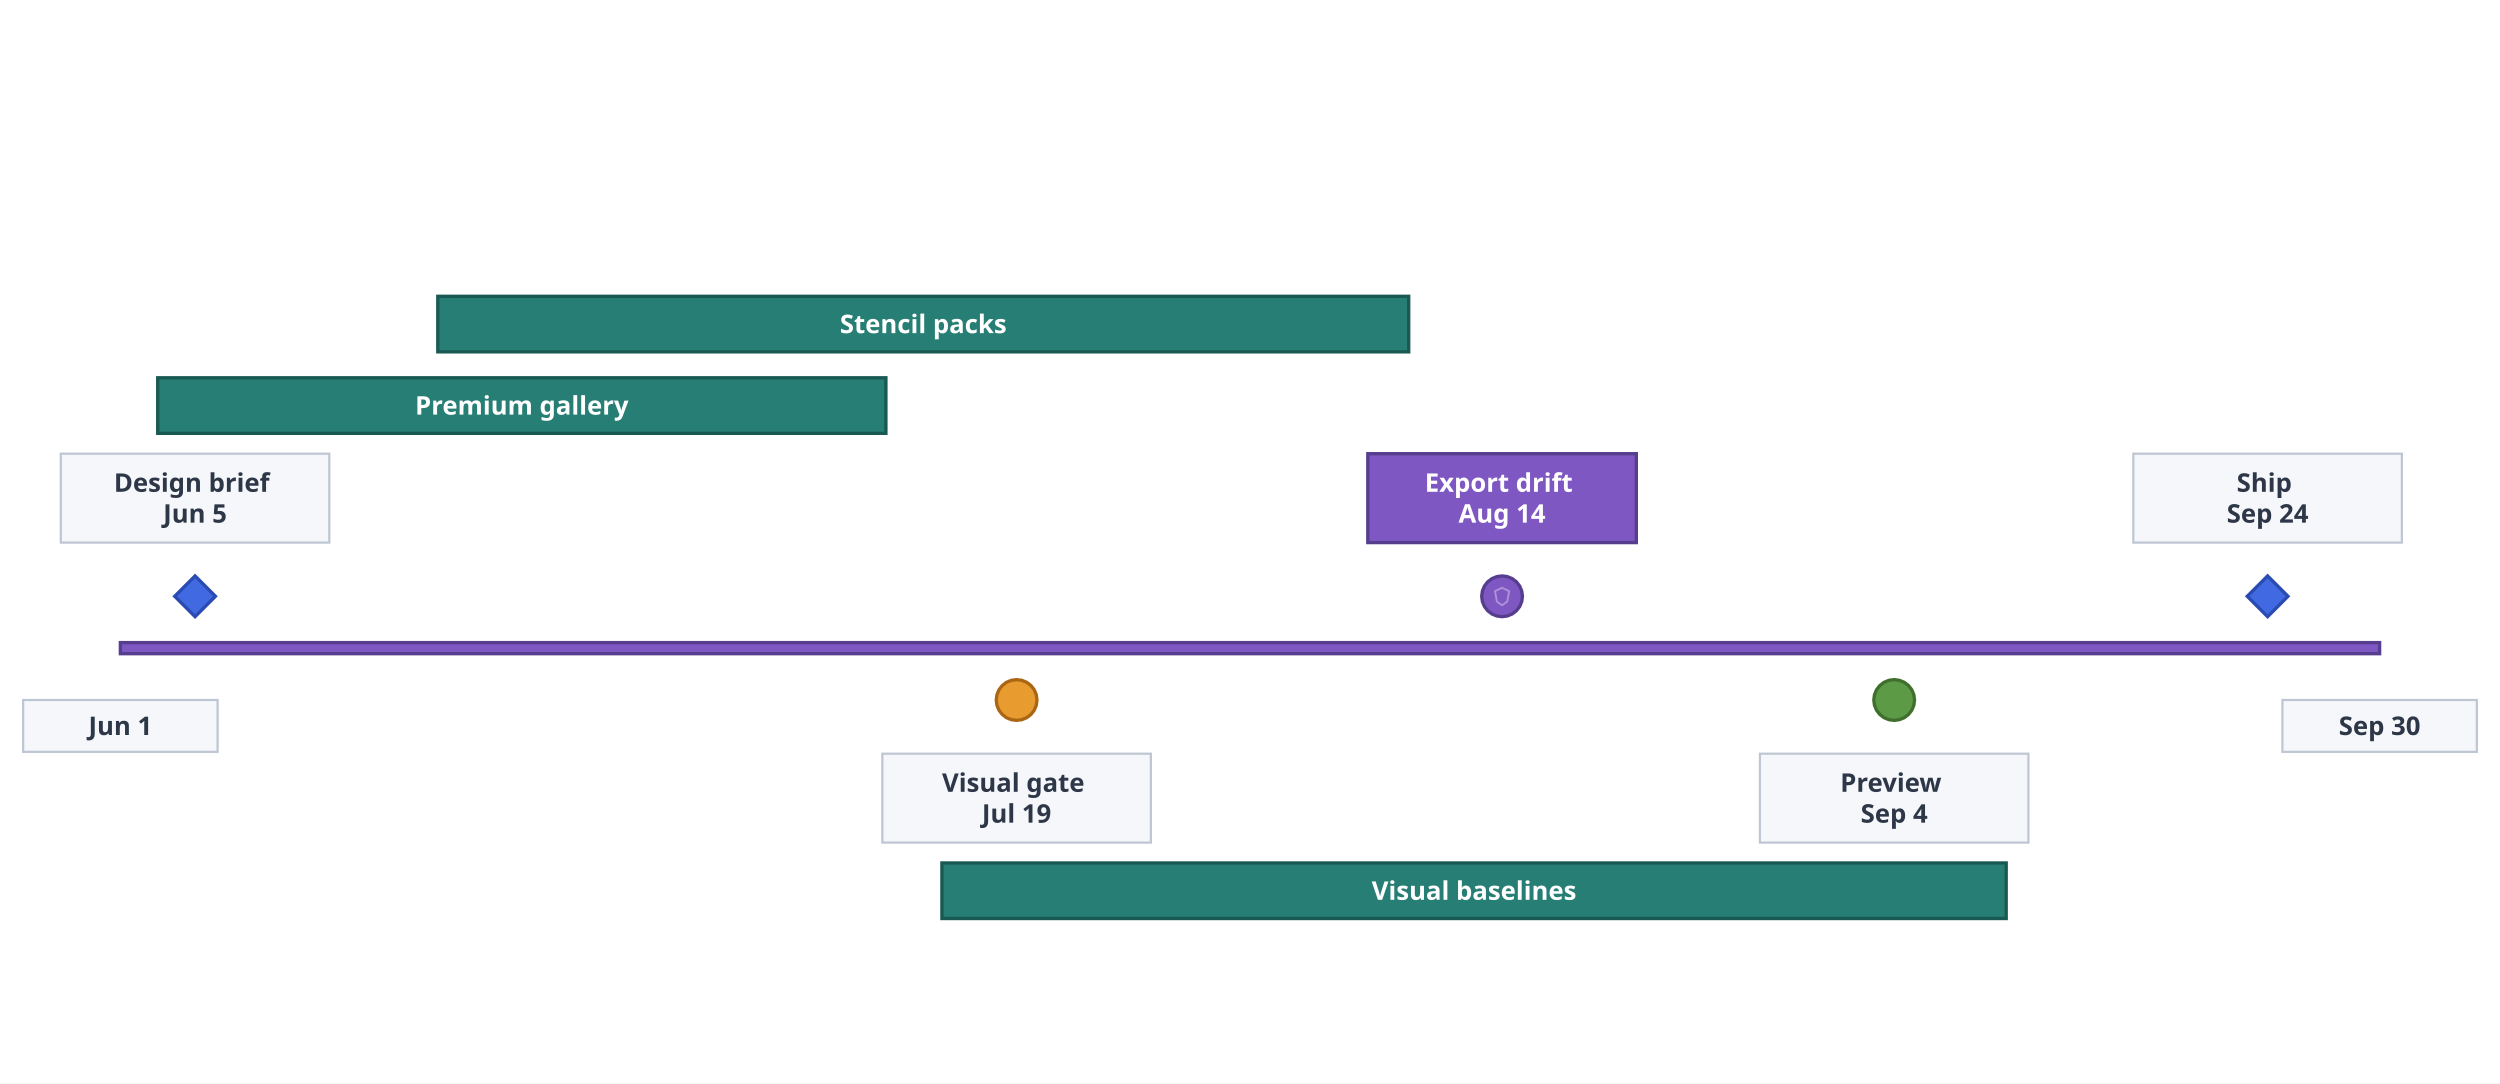
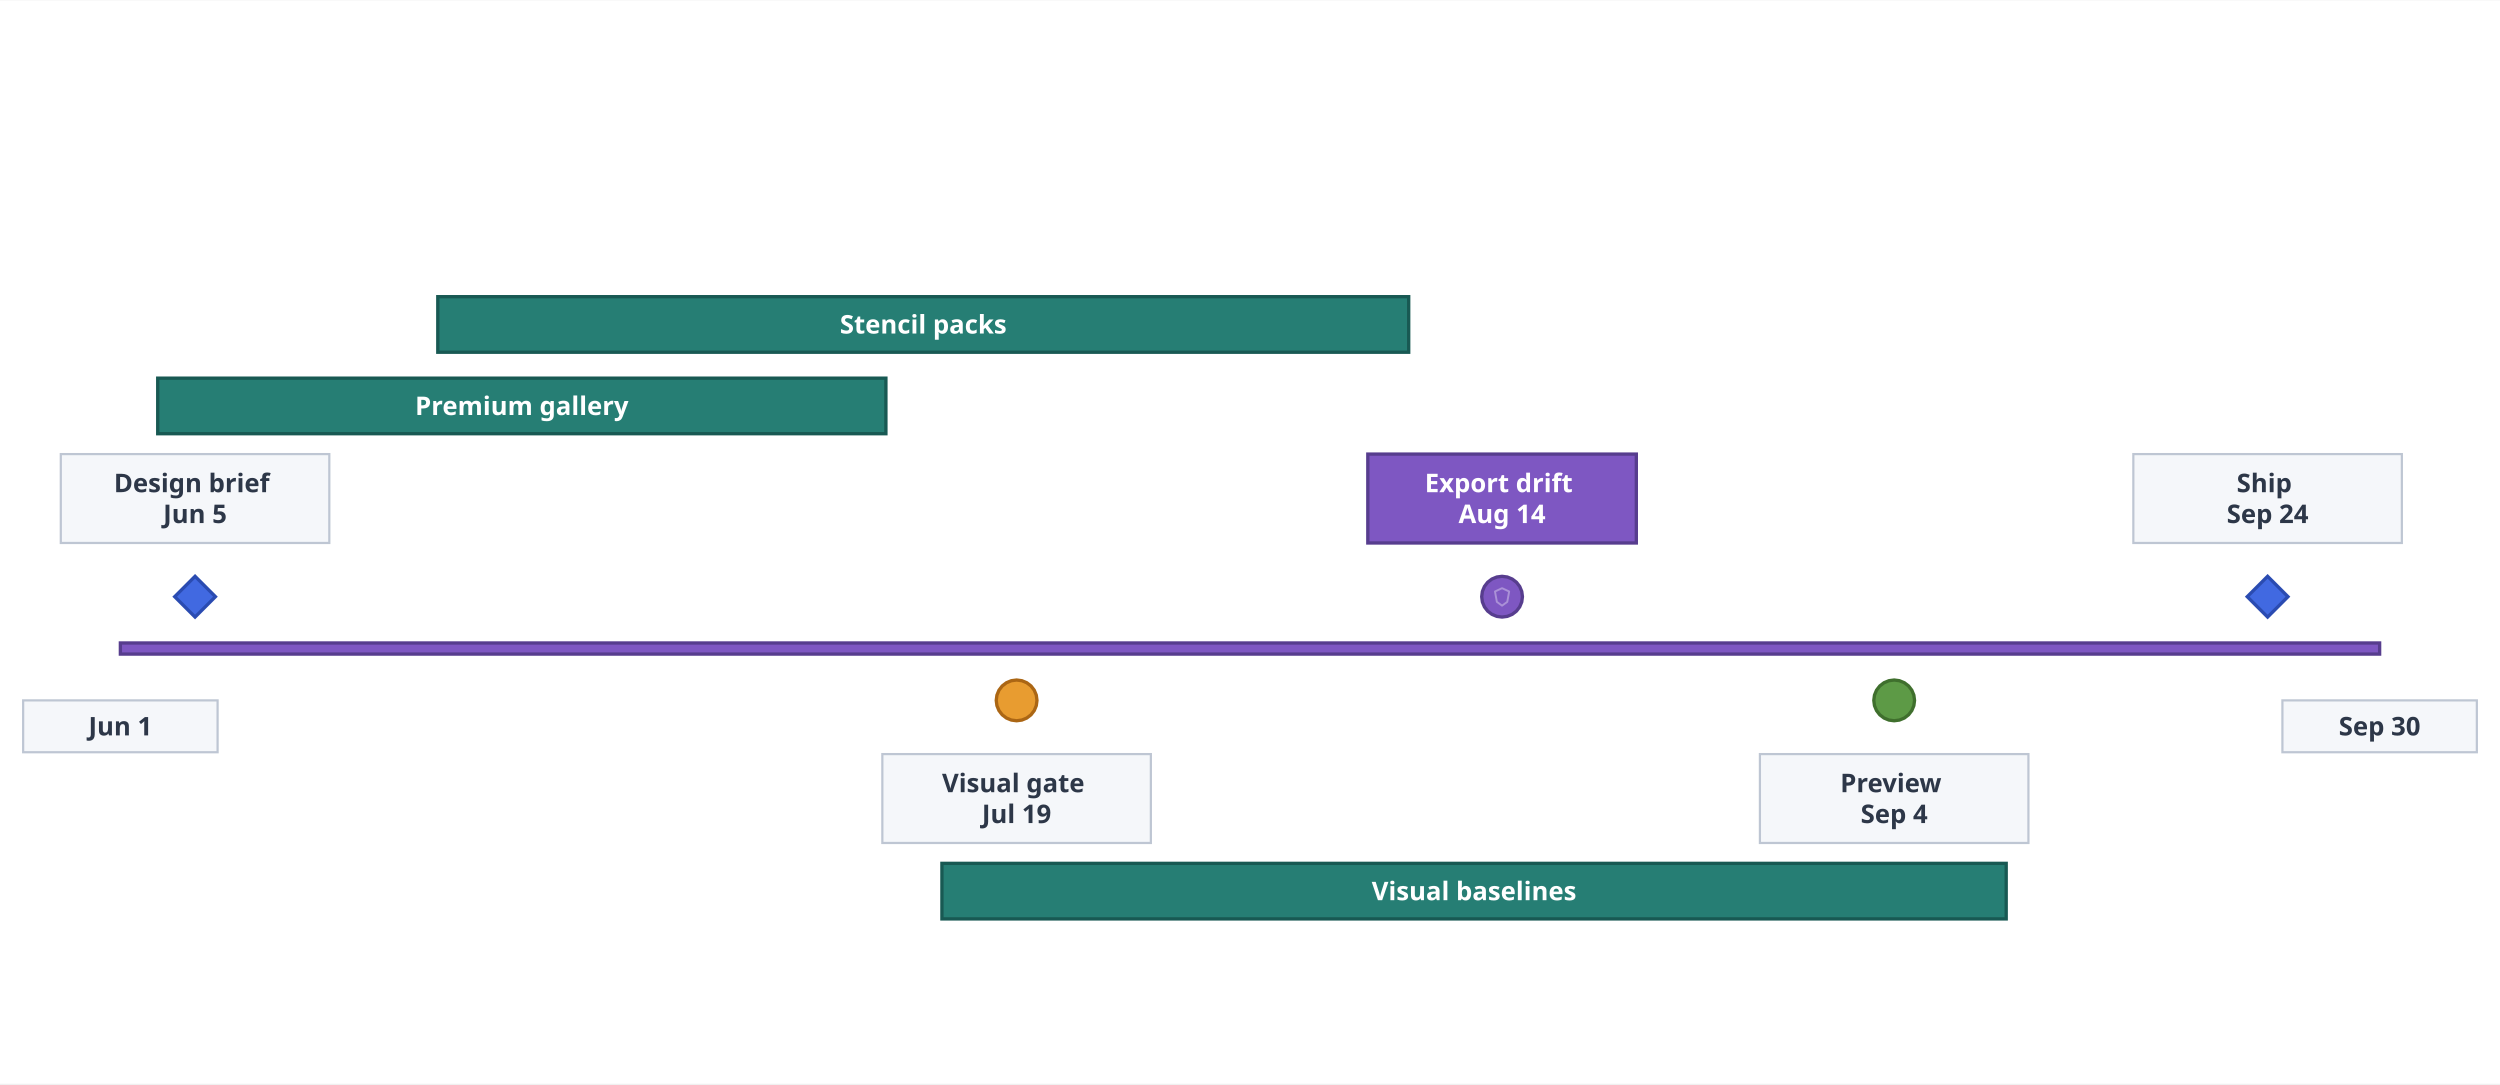
- <svg xmlns="http://www.w3.org/2000/svg" width="1296" height="561.6" viewBox="0 0 1296 561.6" role="img" aria-label="Premium Release Timeline">
+ <svg xmlns="http://www.w3.org/2000/svg" width="1296" height="562" viewBox="0 0 1296 561.6" role="img" aria-label="Premium Release Timeline">
  <rect x="0" y="0" width="1296" height="561.6" fill="#FFFFFF" />
  <g data-officeimo-visio-page="Premium Release Timeline">
    <g data-visio-shape-id="timeline-axis" data-visio-nameu="Rectangle">
      <path d="M 62.4 338.88 L 1233.6 338.88 L 1233.6 333.12 L 62.4 333.12 Z" data-officeimo-preserved-geometry="true" fill="#7E57C2" stroke="#573D8E" stroke-width="1.728" />
    </g>
    <g data-visio-shape-id="timeline-start-label" data-visio-nameu="Rectangle">
      <path d="M 12 389.76 L 112.8 389.76 L 112.8 362.88 L 12 362.88 Z" data-officeimo-preserved-geometry="true" fill="#F5F7FA" stroke="#BEC6D3" stroke-width="1.152" />
      <text x="62.4" y="376.32" font-family="Aptos" font-size="13.333" text-anchor="middle" dominant-baseline="middle" fill="#2D3748" font-weight="700">
        <tspan x="62.4" dy="0">Jun 1</tspan>
      </text>
    </g>
    <g data-visio-shape-id="timeline-end-label" data-visio-nameu="Rectangle">
      <path d="M 1183.2 389.76 L 1284 389.76 L 1284 362.88 L 1183.2 362.88 Z" data-officeimo-preserved-geometry="true" fill="#F5F7FA" stroke="#BEC6D3" stroke-width="1.152" />
      <text x="1233.6" y="376.32" font-family="Aptos" font-size="13.333" text-anchor="middle" dominant-baseline="middle" fill="#2D3748" font-weight="700">
        <tspan x="1233.6" dy="0">Sep 30</tspan>
      </text>
    </g>
    <g data-visio-shape-id="gallery" data-visio-nameu="Rectangle">
      <path d="M 81.759 224.64 L 459.253 224.64 L 459.253 195.84 L 81.759 195.84 Z" data-officeimo-preserved-geometry="true" fill="#267E74" stroke="#185953" stroke-width="1.728" />
      <text x="270.506" y="210.24" font-family="Aptos" font-size="13.333" text-anchor="middle" dominant-baseline="middle" fill="#FFFFFF" font-weight="700">
        <tspan x="270.506" dy="0">Premium gallery</tspan>
      </text>
    </g>
    <g data-visio-shape-id="stencils" data-visio-nameu="Rectangle">
      <path d="M 226.949 182.4 L 730.274 182.4 L 730.274 153.6 L 226.949 153.6 Z" data-officeimo-preserved-geometry="true" fill="#267E74" stroke="#185953" stroke-width="1.728" />
      <text x="478.612" y="168" font-family="Aptos" font-size="13.333" text-anchor="middle" dominant-baseline="middle" fill="#FFFFFF" font-weight="700">
        <tspan x="478.612" dy="0">Stencil packs</tspan>
      </text>
    </g>
    <g data-visio-shape-id="baselines" data-visio-nameu="Rectangle">
      <path d="M 488.291 476.16 L 1040.013 476.16 L 1040.013 447.36 L 488.291 447.36 Z" data-officeimo-preserved-geometry="true" fill="#267E74" stroke="#185953" stroke-width="1.728" />
      <text x="764.152" y="461.76" font-family="Aptos" font-size="13.333" text-anchor="middle" dominant-baseline="middle" fill="#FFFFFF" font-weight="700">
        <tspan x="764.152" dy="0">Visual baselines</tspan>
      </text>
    </g>
    <g data-visio-shape-id="brief" data-visio-nameu="Diamond">
      <path d="M 101.117 319.68 L 111.677 309.12 L 101.117 298.56 L 90.557 309.12 Z" data-officeimo-preserved-geometry="true" fill="#4169E1" stroke="#2A4BB1" stroke-width="1.728" />
    </g>
    <g data-visio-shape-id="brief-label" data-visio-nameu="Rectangle">
      <path d="M 31.517 281.28 L 170.717 281.28 L 170.717 235.2 L 31.517 235.2 Z" data-officeimo-preserved-geometry="true" fill="#F5F7FA" stroke="#BEC6D3" stroke-width="1.152" />
      <text x="101.117" y="250.24" font-family="Aptos" font-size="13.333" text-anchor="middle" dominant-baseline="middle" fill="#2D3748" font-weight="700">
        <tspan x="101.117" dy="0">Design brief</tspan>
        <tspan x="101.117" dy="16">Jun 5</tspan>
      </text>
    </g>
    <g data-visio-shape-id="gate" data-visio-nameu="Circle">
      <path d="M 537.568 362.88 L 537.208 360.147 L 536.153 357.6 L 534.475 355.413 L 532.288 353.735 L 529.741 352.68 L 527.008 352.32 L 524.275 352.68 L 521.728 353.735 L 519.541 355.413 L 517.863 357.6 L 516.808 360.147 L 516.448 362.88 L 516.808 365.613 L 517.863 368.16 L 519.541 370.347 L 521.728 372.025 L 524.275 373.08 L 527.008 373.44 L 529.741 373.08 L 532.288 372.025 L 534.475 370.347 L 536.153 368.16 L 537.208 365.613 Z" data-officeimo-preserved-geometry="true" fill="#E89C30" stroke="#AB6614" stroke-width="1.728" />
    </g>
    <g data-visio-shape-id="gate-label" data-visio-nameu="Rectangle">
      <path d="M 457.408 436.8 L 596.608 436.8 L 596.608 390.72 L 457.408 390.72 Z" data-officeimo-preserved-geometry="true" fill="#F5F7FA" stroke="#BEC6D3" stroke-width="1.152" />
      <text x="527.008" y="405.76" font-family="Aptos" font-size="13.333" text-anchor="middle" dominant-baseline="middle" fill="#2D3748" font-weight="700">
        <tspan x="527.008" dy="0">Visual gate</tspan>
        <tspan x="527.008" dy="16">Jul 19</tspan>
      </text>
    </g>
    <g data-visio-shape-id="risk" data-visio-nameu="Circle">
      <path d="M 789.231 309.12 L 788.871 306.387 L 787.816 303.84 L 786.138 301.653 L 783.951 299.975 L 781.404 298.92 L 778.671 298.56 L 775.938 298.92 L 773.391 299.975 L 771.204 301.653 L 769.526 303.84 L 768.471 306.387 L 768.111 309.12 L 768.471 311.853 L 769.526 314.4 L 771.204 316.587 L 773.391 318.265 L 775.938 319.32 L 778.671 319.68 L 781.404 319.32 L 783.951 318.265 L 786.138 316.587 L 787.816 314.4 L 788.871 311.853 Z" data-officeimo-preserved-geometry="true" fill="#7E57C2" stroke="#573D8E" stroke-width="1.728" />
      <g data-officeimo-stencil-artwork="true" data-officeimo-stencil-key="security" opacity="0.42">
        <path d="M778.671 304.71L782.346 306.425L781.366 311.815L778.671 313.775L775.976 311.815L774.996 306.425Z" fill="none" stroke="#FFFFFF" stroke-opacity="0.824" stroke-width="1" stroke-linecap="round" stroke-linejoin="round" />
      </g>
    </g>
    <g data-visio-shape-id="risk-label" data-visio-nameu="Rectangle">
      <path d="M 709.071 281.28 L 848.271 281.28 L 848.271 235.2 L 709.071 235.2 Z" data-officeimo-preserved-geometry="true" fill="#7E57C2" stroke="#573D8E" stroke-width="1.728" />
      <text x="778.671" y="250.24" font-family="Aptos" font-size="13.333" text-anchor="middle" dominant-baseline="middle" fill="#FFFFFF" font-weight="700">
        <tspan x="778.671" dy="0">Export drift</tspan>
        <tspan x="778.671" dy="16">Aug 14</tspan>
      </text>
    </g>
    <g data-visio-shape-id="preview" data-visio-nameu="Circle">
      <path d="M 992.497 362.88 L 992.137 360.147 L 991.082 357.6 L 989.404 355.413 L 987.217 353.735 L 984.67 352.68 L 981.937 352.32 L 979.204 352.68 L 976.657 353.735 L 974.47 355.413 L 972.792 357.6 L 971.737 360.147 L 971.377 362.88 L 971.737 365.613 L 972.792 368.16 L 974.47 370.347 L 976.657 372.025 L 979.204 373.08 L 981.937 373.44 L 984.67 373.08 L 987.217 372.025 L 989.404 370.347 L 991.082 368.16 L 992.137 365.613 Z" data-officeimo-preserved-geometry="true" fill="#5D9A46" stroke="#3F6F2D" stroke-width="1.728" />
    </g>
    <g data-visio-shape-id="preview-label" data-visio-nameu="Rectangle">
      <path d="M 912.337 436.8 L 1051.537 436.8 L 1051.537 390.72 L 912.337 390.72 Z" data-officeimo-preserved-geometry="true" fill="#F5F7FA" stroke="#BEC6D3" stroke-width="1.152" />
      <text x="981.937" y="405.76" font-family="Aptos" font-size="13.333" text-anchor="middle" dominant-baseline="middle" fill="#2D3748" font-weight="700">
        <tspan x="981.937" dy="0">Preview</tspan>
        <tspan x="981.937" dy="16">Sep 4</tspan>
      </text>
    </g>
    <g data-visio-shape-id="ship" data-visio-nameu="Diamond">
      <path d="M 1175.524 319.68 L 1186.084 309.12 L 1175.524 298.56 L 1164.964 309.12 Z" data-officeimo-preserved-geometry="true" fill="#4169E1" stroke="#2A4BB1" stroke-width="1.728" />
    </g>
    <g data-visio-shape-id="ship-label" data-visio-nameu="Rectangle">
      <path d="M 1105.924 281.28 L 1245.124 281.28 L 1245.124 235.2 L 1105.924 235.2 Z" data-officeimo-preserved-geometry="true" fill="#F5F7FA" stroke="#BEC6D3" stroke-width="1.152" />
      <text x="1175.524" y="250.24" font-family="Aptos" font-size="13.333" text-anchor="middle" dominant-baseline="middle" fill="#2D3748" font-weight="700">
        <tspan x="1175.524" dy="0">Ship</tspan>
        <tspan x="1175.524" dy="16">Sep 24</tspan>
      </text>
    </g>
    <g data-visio-shape-id="title" data-visio-nameu="Text Box">
      <path d="M 62.4 96 L 1233.6 96 L 1233.6 52.8 L 62.4 52.8 Z" data-officeimo-preserved-geometry="true" fill="none" stroke="none" />
      <text x="648" y="74.4" font-family="Aptos" font-size="26.667" text-anchor="middle" dominant-baseline="middle" fill="#FFFFFF" font-weight="700">
        <tspan x="648" dy="0">Visio Premium Gallery Roadmap</tspan>
      </text>
    </g>
  </g>
</svg>
